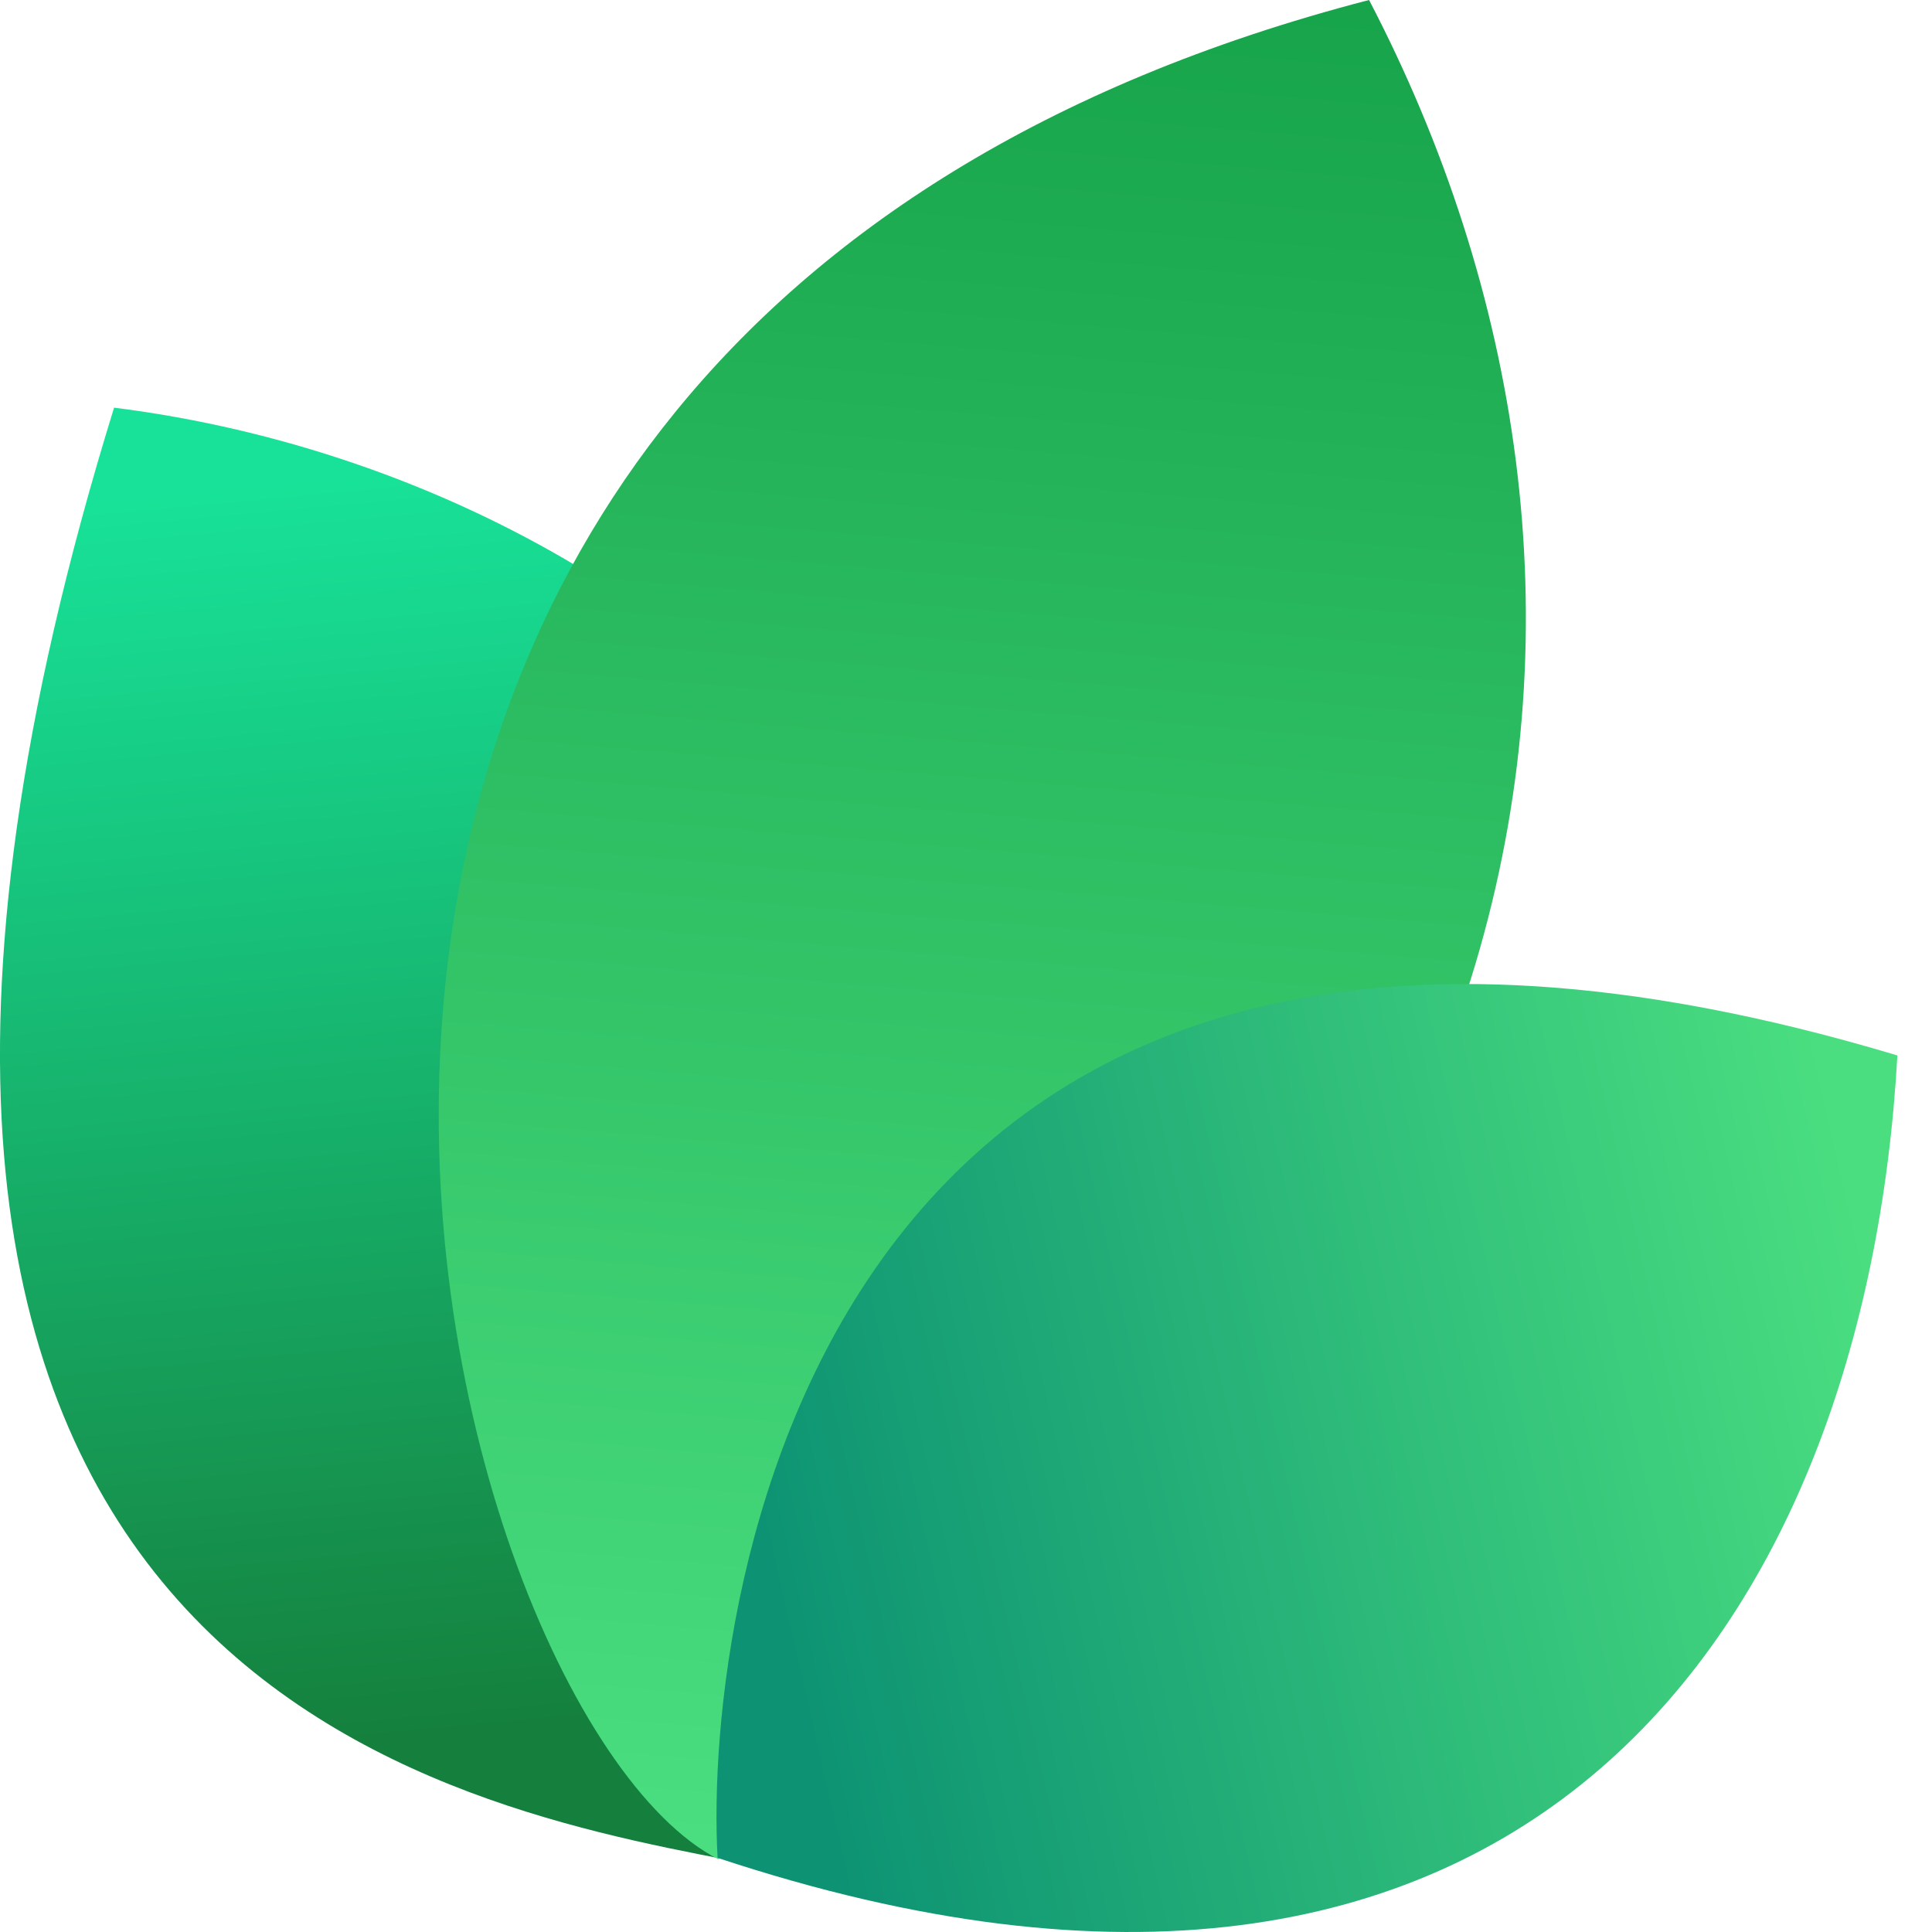
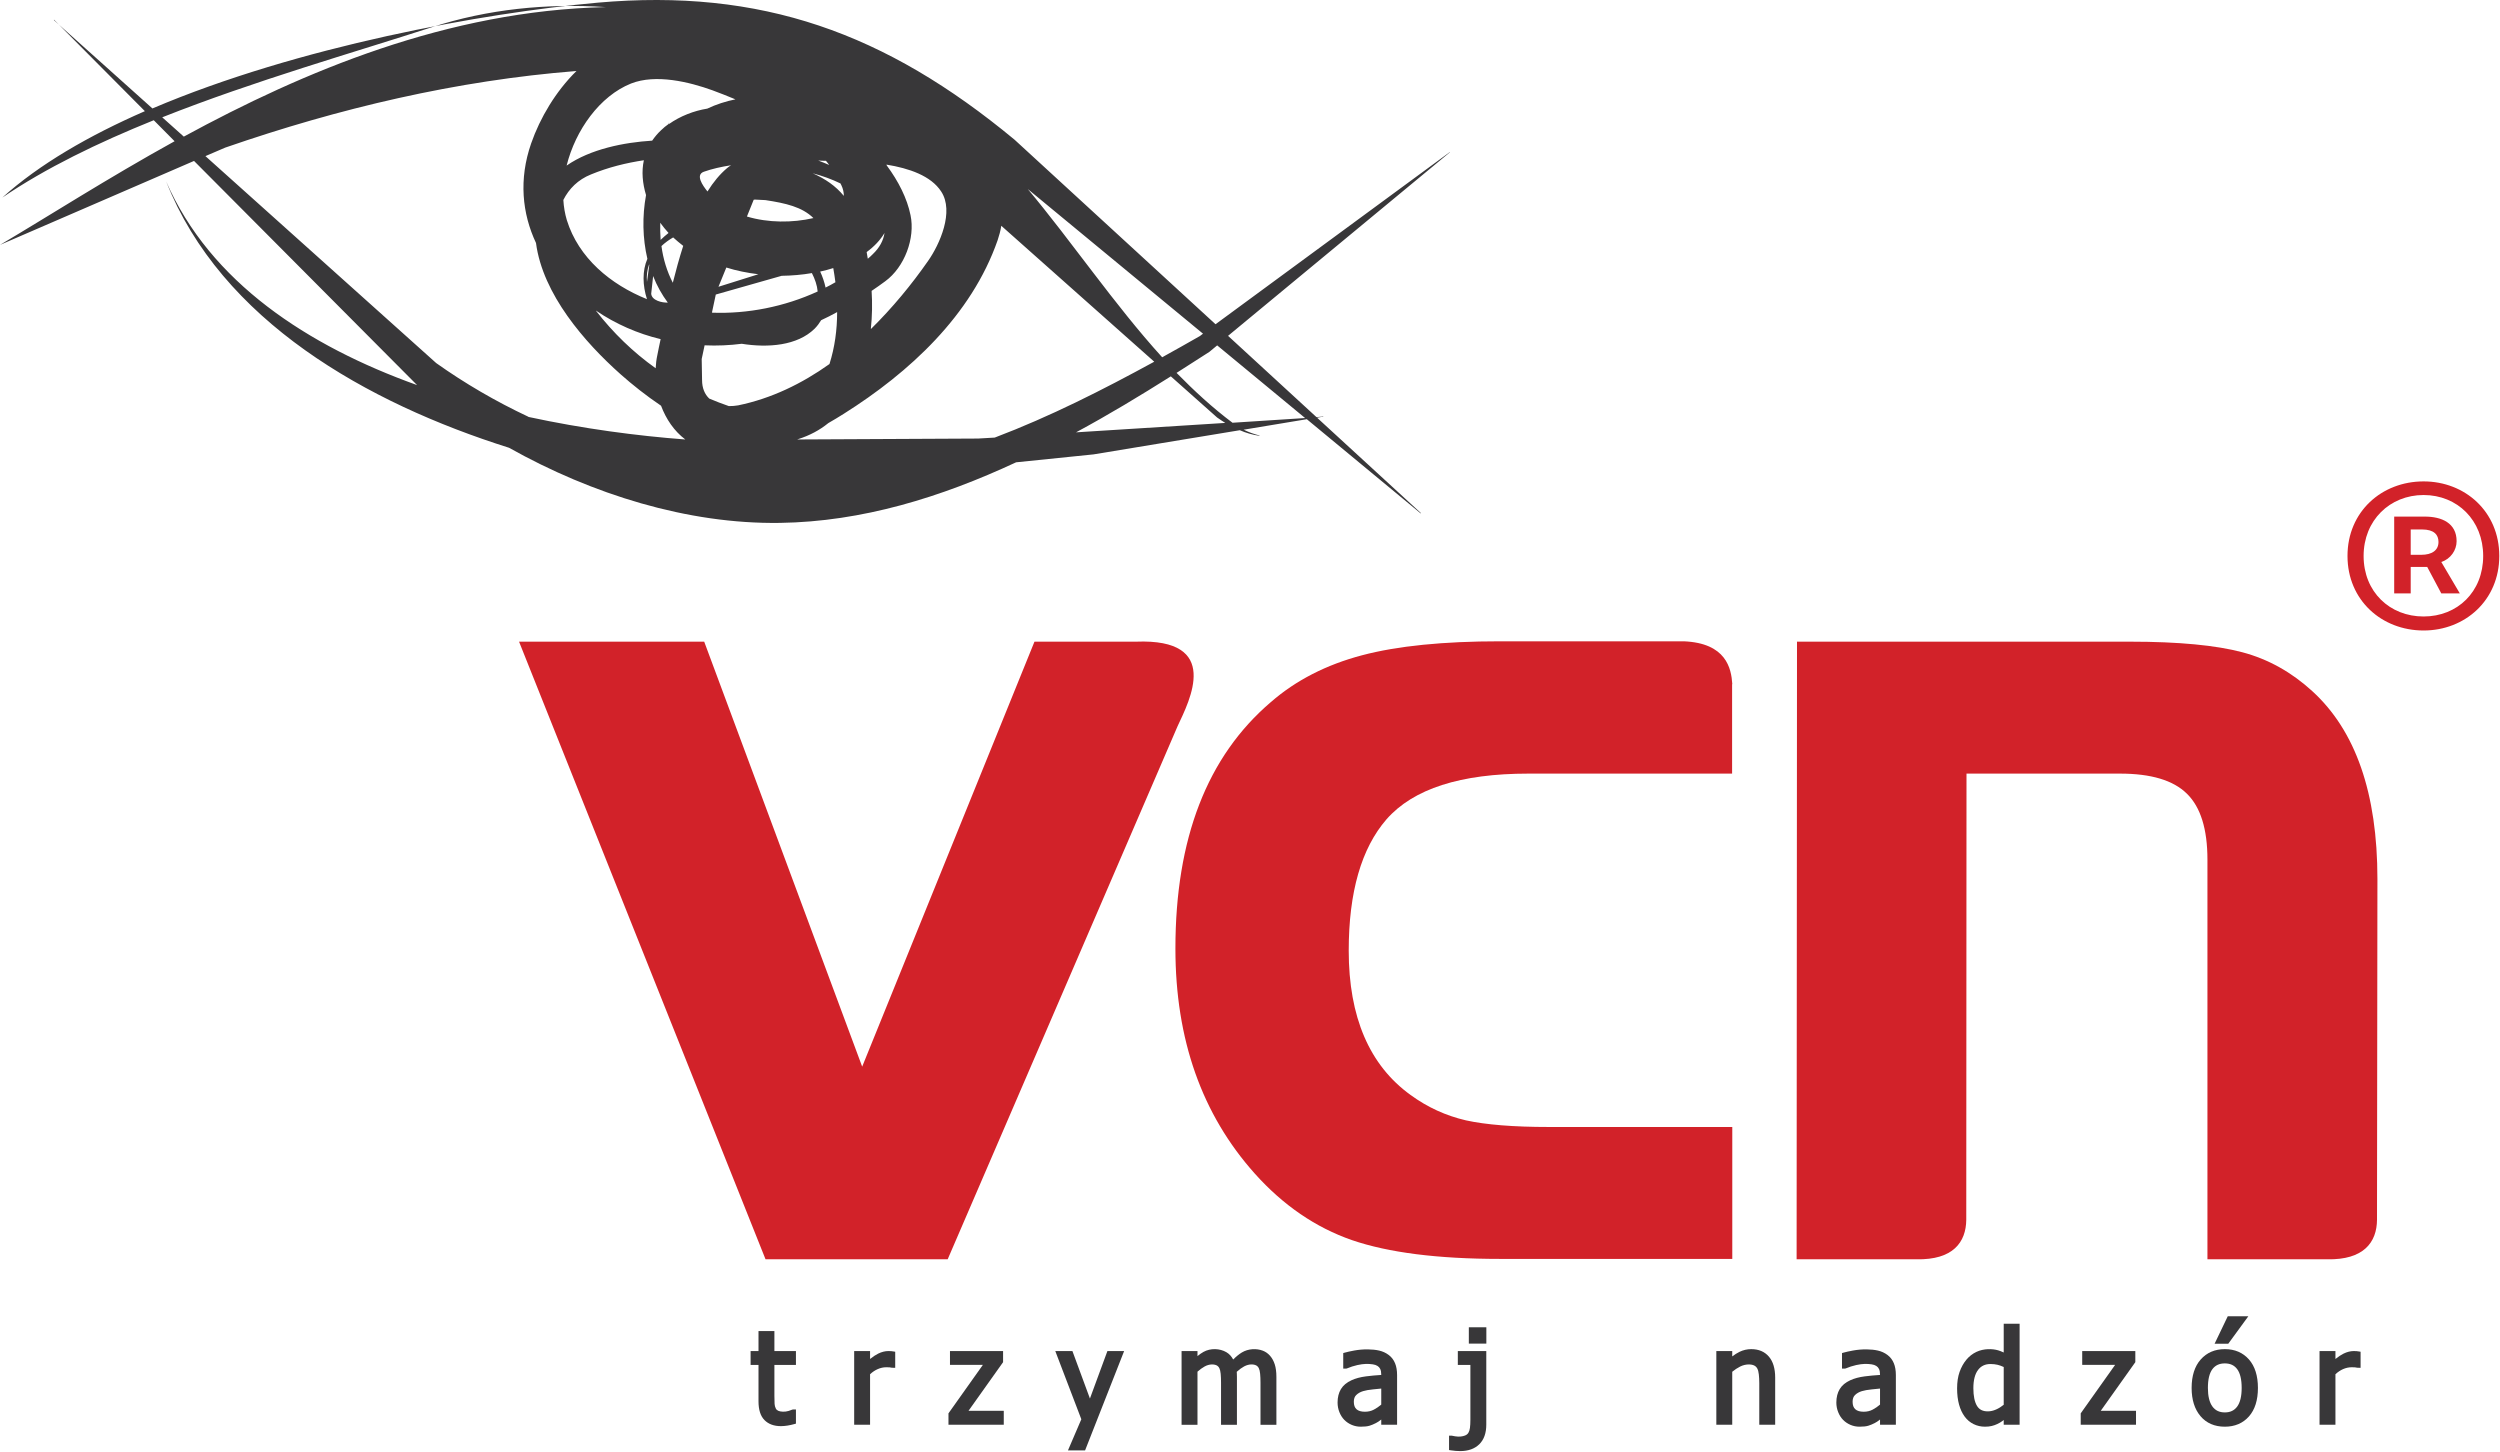
- <svg xmlns="http://www.w3.org/2000/svg" width="24" height="24" viewBox="0 0 24 24" fill="none">
-   <path d="M9.061 23.108C5.268 22.377 -3.391 20.627 1.417 5.064C9.634 6.099 16.973 14.064 9.061 23.108Z" fill="url(#paint0_linear_17557_2021)" />
-   <path d="M8.919 23.094C5.276 21.222 0.784 4.209 17.007 0C20.757 7.193 19.621 16.545 8.919 23.094Z" fill="url(#paint1_linear_17557_2021)" />
-   <path d="M8.914 23.079C8.735 19.882 10.159 9.085 23.57 13.111C23.181 20.123 18.984 26.418 8.914 23.079Z" fill="url(#paint2_linear_17557_2021)" />
-   <defs>
-     <linearGradient id="paint0_linear_17557_2021" x1="3.776" y1="5.916" x2="5.232" y2="21.559" gradientUnits="userSpaceOnUse">
-       <stop stop-color="#18E299" />
-       <stop offset="1" stop-color="#15803D" />
-     </linearGradient>
-     <linearGradient id="paint1_linear_17557_2021" x1="12.171" y1="-0.718" x2="10.19" y2="22.983" gradientUnits="userSpaceOnUse">
-       <stop stop-color="#16A34A" />
-       <stop offset="1" stop-color="#4ADE80" />
-     </linearGradient>
-     <linearGradient id="paint2_linear_17557_2021" x1="23.133" y1="15.353" x2="9.338" y2="18.52" gradientUnits="userSpaceOnUse">
-       <stop stop-color="#4ADE80" />
-       <stop offset="1" stop-color="#0D9373" />
-     </linearGradient>
-   </defs>
+ <svg xmlns="http://www.w3.org/2000/svg" width="100%" height="100%" viewBox="0 0 1242 721" xml:space="preserve" style="fill-rule:evenodd;clip-rule:evenodd;stroke-linejoin:round;stroke-miterlimit:2;">
+   <g id="Layer-1">
+     <path d="M384.721,661.281l-7.896,0l0,9.925l-3.929,0l-0,6.904l3.929,0l0,18.1c0,4.159 0.996,7.28 2.958,9.275c1.967,2.005 4.713,3.021 8.163,3.021c0.996,0 2.092,-0.091 3.271,-0.275c1.146,-0.183 2.304,-0.437 3.446,-0.758l0.758,-0.217l-0,-7.05l-1.388,0l-0.45,0.104c-0.358,0.171 -0.954,0.38 -1.775,0.638c-1.916,0.6 -4.096,0.429 -5.187,-0.071c-0.563,-0.262 -0.954,-0.629 -1.204,-1.146c-0.35,-0.691 -0.555,-1.454 -0.605,-2.258c-0.062,-0.933 -0.091,-2.263 -0.091,-3.988l-0,-15.375l10.7,0l-0,-6.904l-10.7,0l-0,-9.925Z" style="fill:#383739;fill-rule:nonzero;" />
+     <path d="M442.8,671.254c-0.321,-0.029 -0.804,-0.05 -1.45,-0.05c-1.642,0 -3.338,0.429 -5.05,1.267c-1.2,0.591 -2.554,1.479 -4.05,2.671l-0,-3.938l-7.896,0l0,36.617l7.896,-0l-0,-25.109c1.187,-1.1 2.454,-1.95 3.767,-2.52c1.408,-0.625 2.837,-0.938 4.254,-0.938c0.654,0 1.216,0.021 1.675,0.042c0.416,0.029 0.796,0.091 1.162,0.2l1.634,0.033l-0,-7.987l-0.875,-0.138c-0.392,-0.062 -0.746,-0.112 -1.067,-0.15" style="fill:#383739;fill-rule:nonzero;" />
+     <path d="M498.332,676.723l-0,-5.517l-26.384,0l0,6.871l16.338,0l-17.084,24.075l0,5.671l27.471,-0l0,-6.938l-17.516,0l17.175,-24.162Z" style="fill:#383739;fill-rule:nonzero;" />
+     <path d="M541.478,694.797l-8.701,-23.591l-8.512,-0l12.938,33.883l-6.642,15.475l8.504,0l19.404,-49.358l-8.312,-0l-8.679,23.591Z" style="fill:#383739;fill-rule:nonzero;" />
+     <path d="M630.945,673.537c-1.013,-1.154 -2.221,-2 -3.592,-2.521c-3.104,-1.187 -7.213,-1.037 -10.404,0.892c-1.4,0.85 -2.846,2.025 -4.296,3.504c-0.867,-1.608 -1.992,-2.821 -3.371,-3.625c-3.258,-1.925 -7.896,-2.112 -11.4,-0.154c-0.983,0.55 -1.975,1.246 -2.971,2.079l0,-2.508l-7.904,-0l0,36.621l7.904,-0l0,-26.375c1.125,-1.017 2.3,-1.88 3.488,-2.546c2.475,-1.409 4.862,-1.179 6.058,-0.575c0.567,0.304 0.996,0.746 1.313,1.379c0.325,0.637 0.554,1.579 0.662,2.787c0.121,1.334 0.179,2.784 0.179,4.317l0,21.013l7.896,-0l0,-23.771c0,-0.684 -0.012,-1.275 -0.046,-1.779l-0.05,-0.759c1.263,-1.146 2.496,-2.046 3.675,-2.683c2.554,-1.363 4.817,-1.092 5.971,-0.504c0.571,0.304 1,0.746 1.313,1.383c0.329,0.638 0.554,1.575 0.662,2.783c0.125,1.309 0.183,2.763 0.183,4.317l0,21.013l7.9,-0l0,-23.771c0,-2.467 -0.279,-4.559 -0.812,-6.221c-0.546,-1.7 -1.342,-3.142 -2.358,-4.296" style="fill:#383739;fill-rule:nonzero;" />
+     <path d="M686.206,689.837l-0,7.967c-1.129,0.967 -2.346,1.8 -3.621,2.479c-1.325,0.713 -2.838,1.067 -4.488,1.067c-1.87,-0 -3.274,-0.417 -4.183,-1.242c-0.896,-0.812 -1.333,-2.025 -1.333,-3.712c-0,-1.475 0.391,-2.575 1.204,-3.35c0.879,-0.859 2.025,-1.513 3.404,-1.929c1.234,-0.375 2.888,-0.671 4.925,-0.871c1.567,-0.163 2.929,-0.3 4.092,-0.409m3.704,-16.691c-1.412,-1.054 -3.021,-1.796 -4.779,-2.188c-3.121,-0.712 -7.788,-0.854 -12.354,-0.016c-1.992,0.37 -3.575,0.72 -4.709,1.05l-0.75,0.212l0,7.729l1.38,0l0.404,-0.079c1.746,-0.733 3.516,-1.304 5.262,-1.692c3.2,-0.712 5.467,-0.675 7.663,-0.354c0.925,0.134 1.704,0.396 2.325,0.8c0.579,0.354 1.021,0.846 1.341,1.496c0.342,0.7 0.513,1.654 0.513,2.842l-0,0.125c-2.729,0.171 -5.296,0.408 -7.625,0.712c-2.733,0.354 -5.146,1 -7.158,1.925c-2.371,1.071 -4.142,2.554 -5.259,4.413c-1.1,1.837 -1.658,4.071 -1.658,6.646c-0,1.675 0.304,3.287 0.908,4.791c0.604,1.513 1.429,2.809 2.454,3.854c1.059,1.063 2.3,1.896 3.705,2.484c1.404,0.591 2.904,0.887 4.454,0.887c1.837,0 3.254,-0.154 4.333,-0.475c1,-0.304 2.067,-0.746 3.15,-1.308c0.821,-0.408 1.658,-0.95 2.483,-1.617c0.075,-0.054 0.142,-0.108 0.213,-0.171l-0,2.609l7.867,-0l-0,-24.663c-0,-2.291 -0.338,-4.283 -1.009,-5.896c-0.687,-1.675 -1.741,-3.058 -3.154,-4.116" style="fill:#383739;fill-rule:nonzero;" />
+     <rect x="729.716" y="659.393" width="8.704" height="8.113" style="fill:#383739;" />
+     <path d="M724.247,678.11l6.242,0l-0,27.28c-0,1.575 -0.075,2.92 -0.221,4.004c-0.133,0.983 -0.392,1.791 -0.771,2.416c-0.375,0.625 -0.942,1.075 -1.721,1.371c-1.154,0.438 -2.758,0.734 -4.841,0.379c-0.525,-0.087 -1.009,-0.183 -1.671,-0.308l-1.379,0l-0,7.133l0.883,0.138c0.808,0.121 1.625,0.212 2.437,0.283c0.825,0.067 1.575,0.096 2.234,0.096c3.979,0 7.162,-1.142 9.466,-3.387c2.309,-2.259 3.484,-5.538 3.484,-9.742l-0,-36.567l-14.142,0l0,6.904Z" style="fill:#383739;fill-rule:nonzero;" />
+     <path d="M870.011,670.249c-2.025,0 -3.983,0.45 -5.808,1.338c-1.196,0.583 -2.413,1.35 -3.629,2.279l-0,-2.663l-7.9,0l-0,36.621l7.9,0l-0,-26.337c1.275,-1.042 2.591,-1.905 3.925,-2.58c2.791,-1.404 5.612,-1.212 6.991,-0.52c0.663,0.329 1.163,0.82 1.53,1.491c0.37,0.7 0.629,1.684 0.762,2.917c0.15,1.329 0.229,2.783 0.229,4.325l0,20.704l7.896,0l0,-23.458c0,-4.479 -1.05,-7.979 -3.129,-10.4c-2.108,-2.467 -5.058,-3.717 -8.767,-3.717" style="fill:#383739;fill-rule:nonzero;" />
+     <path d="M934,689.837l0,7.967c-1.129,0.971 -2.345,1.8 -3.62,2.479c-1.325,0.713 -2.838,1.067 -4.488,1.067c-1.871,-0 -3.275,-0.417 -4.187,-1.242c-0.896,-0.808 -1.33,-2.025 -1.33,-3.712c0,-1.475 0.392,-2.575 1.205,-3.35c0.879,-0.859 2.029,-1.513 3.404,-1.929c1.233,-0.375 2.887,-0.671 4.925,-0.871c1.566,-0.163 2.929,-0.3 4.091,-0.409m3.705,-16.691c-1.409,-1.054 -3.017,-1.796 -4.784,-2.188c-3.112,-0.712 -7.787,-0.854 -12.354,-0.016c-1.992,0.37 -3.575,0.725 -4.708,1.05l-0.754,0.212l-0,7.729l1.387,0l0.404,-0.079c1.746,-0.733 3.517,-1.304 5.263,-1.692c3.2,-0.712 5.471,-0.675 7.662,-0.354c0.925,0.134 1.704,0.396 2.329,0.8c0.575,0.354 1.013,0.846 1.338,1.5c0.342,0.692 0.512,1.646 0.512,2.838l0,0.125c-2.733,0.171 -5.295,0.408 -7.625,0.712c-2.733,0.354 -5.141,1 -7.162,1.925c-2.371,1.071 -4.138,2.559 -5.254,4.413c-1.104,1.837 -1.663,4.071 -1.663,6.646c0,1.666 0.304,3.283 0.913,4.791c0.604,1.517 1.433,2.813 2.454,3.854c1.062,1.063 2.304,1.896 3.7,2.484c1.404,0.591 2.908,0.887 4.458,0.887c1.838,0 3.254,-0.154 4.334,-0.475c1,-0.304 2.062,-0.746 3.154,-1.308c0.821,-0.413 1.658,-0.954 2.483,-1.617c0.071,-0.05 0.138,-0.108 0.208,-0.171l0,2.609l7.867,-0l0,-24.663c0,-2.283 -0.337,-4.275 -1.008,-5.896c-0.688,-1.675 -1.742,-3.058 -3.154,-4.116" style="fill:#383739;fill-rule:nonzero;" />
+     <path d="M992.37,678.025c0.896,0.204 1.93,0.575 3.075,1.1l0,18.762c-1.175,0.963 -2.433,1.746 -3.741,2.33c-1.404,0.633 -2.813,0.95 -4.184,0.95c-2.495,-0 -4.25,-0.896 -5.354,-2.738c-1.191,-1.967 -1.8,-4.925 -1.8,-8.779c0,-3.971 0.784,-7.025 2.325,-9.063c1.5,-1.979 3.521,-2.941 6.188,-2.941c1.254,-0 2.425,0.125 3.491,0.379m3.075,-6.104c-0.937,-0.446 -1.845,-0.8 -2.712,-1.063c-2.925,-0.875 -7.3,-0.937 -10.875,0.775c-1.908,0.913 -3.563,2.196 -4.908,3.809c-1.455,1.741 -2.605,3.8 -3.425,6.125c-0.825,2.312 -1.238,5.075 -1.238,8.208c0,2.983 0.325,5.679 0.963,7.992c0.65,2.358 1.591,4.366 2.795,5.987c1.213,1.638 2.709,2.896 4.442,3.746c1.733,0.85 3.642,1.283 5.671,1.283c1.25,0 2.371,-0.121 3.342,-0.358c0.937,-0.225 1.866,-0.554 2.758,-0.975c0.937,-0.442 1.779,-0.929 2.504,-1.471c0.217,-0.162 0.442,-0.342 0.683,-0.529l0,2.371l7.896,-0l0,-50.192l-7.896,0l0,14.292Z" style="fill:#383739;fill-rule:nonzero;" />
+     <path d="M1060.83,676.723l-0,-5.517l-26.388,0l0,6.871l16.342,0l-17.084,24.075l0,5.671l27.471,-0l0,-6.938l-17.516,0l17.175,-24.162Z" style="fill:#383739;fill-rule:nonzero;" />
+     <path d="M1105.3,701.69c-2.7,0 -4.717,-0.958 -6.163,-2.929c-1.496,-2.037 -2.254,-5.146 -2.254,-9.229c-0,-4.229 0.758,-7.371 2.25,-9.346c1.442,-1.912 3.458,-2.85 6.167,-2.85c2.691,0 4.691,0.934 6.125,2.85c1.483,1.975 2.237,5.121 2.237,9.346c0,4.154 -0.758,7.279 -2.25,9.283c-1.446,1.934 -3.446,2.875 -6.112,2.875m-0,-31.441c-4.929,-0 -8.959,1.729 -11.988,5.141c-2.996,3.375 -4.512,8.134 -4.512,14.142c-0,5.829 1.475,10.533 4.375,13.979c2.946,3.496 7.025,5.271 12.125,5.271c4.946,0 8.979,-1.712 11.975,-5.096c2.962,-3.346 4.466,-8.112 4.466,-14.154c0,-6.025 -1.504,-10.787 -4.462,-14.154c-3,-3.404 -7.033,-5.129 -11.979,-5.129" style="fill:#383739;fill-rule:nonzero;" />
+     <path d="M1116.97,653.924l-10.221,0l-6.534,13.638l6.792,-0l9.963,-13.638Z" style="fill:#383739;fill-rule:nonzero;" />
+     <path d="M1171.86,671.405c-0.396,-0.067 -0.746,-0.113 -1.063,-0.15c-0.321,-0.029 -0.804,-0.05 -1.45,-0.05c-1.641,-0 -3.337,0.429 -5.05,1.267c-1.204,0.587 -2.558,1.479 -4.05,2.67l0,-3.937l-7.9,-0l0,36.617l7.9,-0l0,-25.109c1.192,-1.104 2.463,-1.95 3.767,-2.525c1.408,-0.621 2.837,-0.933 4.254,-0.933c0.654,-0 1.221,0.021 1.671,0.042c0.412,0.025 0.804,0.091 1.167,0.195l1.633,0.038l-0,-7.988l-0.879,-0.137Z" style="fill:#383739;fill-rule:nonzero;" />
+     <path d="M428.33,529.909l85.596,-211.129l50.375,-0c42.85,-1.704 26.671,29.262 20.754,41.921l-114.25,264.916l-90.487,0l-122.454,-306.837l91.983,-0l78.483,211.129Z" style="fill:#d22229;fill-rule:nonzero;" />
+     <path d="M745.178,625.425c-30.95,-0 -55.441,-3.138 -73.525,-9.333c-18.091,-6.28 -34.175,-17.317 -48.266,-33.042c-26.288,-29.408 -39.442,-66.567 -39.442,-111.796c-0,-54.575 15.733,-95.417 47.433,-122.471c12.463,-10.858 27.604,-18.562 45.229,-23.229c17.63,-4.679 40.575,-6.954 68.571,-6.954l91.325,-0c21.046,0.867 23.617,13.433 24.096,21.233l-0.092,0.2l0,44.296l-101.229,0c-33.629,0 -57.133,7.5 -70.496,22.742c-12.45,14.383 -18.737,36.096 -18.737,65.233c-0,32.954 10.283,56.942 30.754,71.7c8.383,6.104 17.525,10.279 27.442,12.583c9.883,2.175 23.596,3.3 41.312,3.3l91.046,0l0,65.538l-115.421,-0Z" style="fill:#d22229;fill-rule:nonzero;" />
+     <path d="M892.749,318.709l0.104,0.071l165.412,-0c24.275,-0 42.746,1.821 55.696,5.254c12.975,3.433 24.571,9.992 34.788,19.338c21.512,19.608 32.354,50.645 32.354,93.325l-0.208,169.295c-0.08,11.142 -6.571,20.009 -24.759,19.625l-59.479,0l0,-198.545c0,-15.134 -3.367,-26.088 -10.217,-32.775c-6.754,-6.659 -17.787,-9.967 -33.233,-9.967l-76.25,-0l-0.117,221.662c-0.108,11.142 -6.566,20.009 -24.762,19.625l-59.521,0l0.192,-306.908Z" style="fill:#d22229;fill-rule:nonzero;" />
+     <path d="M322.471,131.37c-0.942,2.6 -1.354,5.567 -1.05,8.708l1.146,-8.45c-0,-0.079 -0.096,-0.179 -0.096,-0.258m6.142,-9.125c0.845,6.412 2.762,12.671 5.641,18.229c1.538,-6.129 3.229,-12.287 5.167,-18.325c-1.742,-1.342 -3.442,-2.783 -4.996,-4.2c-2.1,1.229 -4.092,2.654 -5.813,4.296m-0.604,-11.583c-0.079,2.858 0,5.641 0.192,8.516c1.258,-1.229 2.6,-2.396 3.933,-3.441c-1.446,-1.625 -2.87,-3.271 -4.125,-5.075m103.192,17.82c0.854,-0.679 1.604,-1.429 2.392,-2.204c3.421,-3.254 5.271,-6.812 5.841,-10.541c-2.112,3.541 -5.079,6.704 -8.879,9.483c0.179,1.058 0.358,2.112 0.55,3.262l0.096,0Zm-67.858,-46.404c-4.963,0.746 -9.659,1.809 -13.704,3.254c-4.192,1.525 -0.667,6.7 1.841,9.792c2.888,-4.637 6.113,-8.554 9.758,-11.629c0.675,-0.575 1.342,-1.038 2.013,-1.417l0.092,0Zm46.9,-2.196c-1.059,0 -2.413,0 -3.742,-0.133c1.838,0.688 3.646,1.45 5.45,2.208c-0.558,-0.662 -1.033,-1.412 -1.612,-2.075l-0.096,0Zm22.496,83.509c10.633,-10.463 20.175,-22.05 28.333,-33.767c5.729,-8.142 13.1,-24.542 6.496,-34.5c-5.067,-7.804 -15.967,-11.537 -27.179,-13.346c0.079,0.179 0.079,0.384 0.187,0.479c5.767,7.78 10.079,16.296 11.775,24.638c2.408,11.417 -2.967,25.808 -12.542,32.821c-2.195,1.625 -4.491,3.246 -6.791,4.791c0.391,6.221 0.291,12.563 -0.379,18.8l0.1,0.084Zm-77.134,-17.063l-1.921,9.009c17.709,0.679 36.075,-2.959 52.534,-10.53c-0.275,-3.095 -1.35,-6.154 -2.867,-9.137c-4.892,0.858 -9.95,1.267 -15.025,1.354l-32.721,9.304Zm48.504,-37.987c-5.65,-5.559 -13.77,-7.384 -23.825,-8.925l-5.27,-0.267l-0.58,0.096l-3.358,8.325c10.563,3.175 22.604,3.175 33.033,0.771m10.917,31.825c-0.292,-2.371 -0.662,-4.675 -1.058,-6.984c-2.104,0.671 -4.292,1.259 -6.504,1.734c1.166,2.475 2.108,5.25 2.683,7.95c1.717,-0.859 3.342,-1.721 4.975,-2.7l-0.096,-0Zm-62.679,57.837c3.158,1.346 6.4,2.596 9.737,3.746c1.542,0 3.071,-0.083 4.625,-0.367c16.459,-3.379 31.663,-10.762 45.375,-20.533c2.65,-8.342 3.805,-17.062 3.805,-25.8c-2.605,1.446 -5.275,2.788 -7.938,4.025c-0.863,1.433 -1.921,2.888 -3.258,4.233c-8.609,8.43 -23.055,9.571 -36.192,7.484c-6.008,0.766 -12.233,1.05 -18.454,0.766l-1.442,6.792l0.183,10.467c0,4.025 1.338,7.066 3.559,9.187m-56.284,-43.637c8.513,10.95 18.471,20.625 29.675,28.583c0.096,-2.208 0.367,-4.408 0.846,-6.612c0.454,-2.492 1.059,-5.088 1.617,-7.855c-11.375,-2.708 -22.396,-7.57 -32.046,-14.116l-0.092,-0Zm24.009,-74.784c-8.988,1.338 -17.879,3.53 -26.504,7.092c-6.425,2.579 -10.905,7.108 -13.696,12.658c0.196,3.45 0.779,6.809 1.716,9.975c5.846,18.88 21.746,32.034 39.834,39.317c-2.192,-6.812 -2.4,-14.104 0.196,-20.046c-2.388,-10.166 -2.596,-21.187 -0.667,-31.658c-1.721,-5.754 -2.317,-11.671 -1.075,-17.338l0.196,0Zm97.537,11.584c-4.325,-2.109 -9.1,-3.846 -13.871,-5.079c6.305,2.787 11.384,6.258 15.48,11.237c-0,-1.742 -0.367,-3.542 -1.221,-5.292c-0.117,-0.279 -0.3,-0.566 -0.388,-0.75l0,-0.116Zm-60.675,51.304l19.825,-6.225c-5.475,-0.667 -10.837,-1.725 -15.921,-3.342l-3.904,9.567Zm-32.458,-5.333l-0.958,8.8c0.283,3.366 5.458,4.516 8.241,4.391c-2.958,-4 -5.446,-8.416 -7.283,-13.191m7.954,-76.071l-0.104,0.575c5.537,-3.938 12.437,-6.621 19.054,-7.679c4.388,-2.1 9.188,-3.634 13.983,-4.609c-3.941,-1.625 -7.77,-3.158 -11.412,-4.491c-11.483,-4.146 -28.117,-8.242 -40.467,-3.363c-15.533,6.229 -27.579,23.121 -31.983,40.758c11.871,-8.241 28.542,-11.512 42.496,-12.383c1.254,-1.812 2.679,-3.554 4.416,-5.167c1.121,-1.145 2.48,-2.195 3.813,-3.158l0.1,-0.583l0.104,0.1Zm63.167,157.266l90.337,-0.462l8.254,-0.479c27.38,-10.371 53.792,-23.784 79.238,-37.692l-75.983,-67.529c-0.392,2.521 -1.059,4.896 -1.825,7.196c-13.017,37.304 -43.734,65.596 -76.467,86.229c-2.4,1.537 -4.988,3.062 -7.642,4.6c-4.229,3.446 -9.216,6.146 -14.971,7.958c-0.283,0.088 -0.558,0.179 -0.858,0.3l-0.083,-0.121Zm-133.063,-11.2c27.1,5.85 53.817,9.392 77.921,11.2c-5.558,-4.195 -9.562,-10.154 -12.042,-16.762c-7.391,-4.992 -14.179,-10.375 -20.112,-15.638c-17.788,-15.841 -38.663,-39.712 -42.013,-65.212c-6.908,-14.692 -8.608,-31.663 -2.404,-49.492c4.4,-12.666 12.267,-25.916 22.509,-35.958c-59.534,4.696 -118.046,18.512 -174.484,38.058l-9.854,4.229l114.654,102.821c14.175,10.059 29.584,19.063 45.734,26.642l0.091,0.112Zm346.317,3.063c-1.421,-0.867 -2.775,-1.821 -4.192,-2.779l-22.991,-20.442c-15.225,9.604 -30.913,19.096 -47.1,27.813l74.283,-4.688l0,0.096Zm-4.112,-38.638l-3.93,3.255c-5.371,3.445 -10.804,6.895 -16.291,10.437c8.741,8.921 17.916,17.367 27.791,24.771l36.067,-2.338l-43.717,-36.125l0.079,0Zm-94.575,-78.166c22.788,27.212 43.259,57.729 67.205,84.1c6.325,-3.542 12.637,-6.992 18.745,-10.546l1.538,-1.171l-87.583,-72.3l0.095,-0.083Zm-429.566,-35.113l10.721,9.596c59.362,-32.312 131.133,-62.625 209.625,-64.35c-29.3,-1.929 -58.496,0.979 -86.334,9.975c-38.691,12.563 -88.058,26.567 -134.012,44.779m-53.792,-48.246l48.917,43.846c72.271,-30.787 164.333,-47.475 221.175,-52.554c81.196,-7.196 142.912,14.858 207.141,68.088l99.838,91.67l116.392,-85.533l0.079,0.079l-110.25,91.221l43.933,40.383l2.396,-0.212l0.758,-0.175l0,-0.117c0.384,0 0.271,0.204 0,0.292l-2.871,0.487l51.584,47.375l-0.096,0.192l-56.575,-46.812l-31.375,5.212c2.492,1.217 5.062,2.183 7.867,2.867l-0,0.183c-3.471,-0.5 -6.734,-1.446 -9.775,-2.792l-72.655,12.005l-38.487,3.937c-37.233,17.354 -76.483,29.521 -117.333,30.1c-45.855,0.675 -93.342,-14.192 -134.575,-37.321c-70.455,-22.233 -143.013,-63.008 -170.359,-132.337c21.884,50.146 70.396,81.725 124.675,101.2l-110.816,-111.363l-96.392,41.713c24.137,-14.275 53.404,-33.071 86.737,-51.5l-10.354,-10.438c-27.566,11.117 -53.687,23.767 -75.233,38.429c18.292,-16.487 42.996,-30.791 70.825,-42.933l-45.171,-45.467l0,0.275Z" style="fill:#383739;fill-rule:nonzero;" />
+     <path d="M1202.84,275.63l-5.2,0l-0,-12.595l5.6,-0c6,-0 8.2,2.633 8.2,6.204c-0,4.133 -3.2,6.391 -8.6,6.391m17.604,-6.766c0,-9.025 -7.404,-12.221 -15.804,-12.221l-15.204,-0l-0,38.167l8.204,-0l-0,-13.163l8.2,0l7,13.163l9.2,-0l-9.2,-15.609c4.6,-1.5 7.604,-5.829 7.604,-10.337m-16.404,37.408c-16.8,0 -29.8,-12.217 -29.8,-30.079c-0,-17.671 13,-30.267 29.8,-30.267c16.8,0 29.604,12.596 29.604,30.267c-0,17.862 -12.804,30.079 -29.604,30.079m-0,-67.112c-20.8,-0 -37.804,15.037 -37.804,37.033c-0,22 17.004,37.037 37.804,37.037c20.6,0 37.604,-15.037 37.604,-37.037c-0,-21.996 -17.004,-37.033 -37.604,-37.033" style="fill:#d22229;fill-rule:nonzero;" />
+   </g>
</svg>
